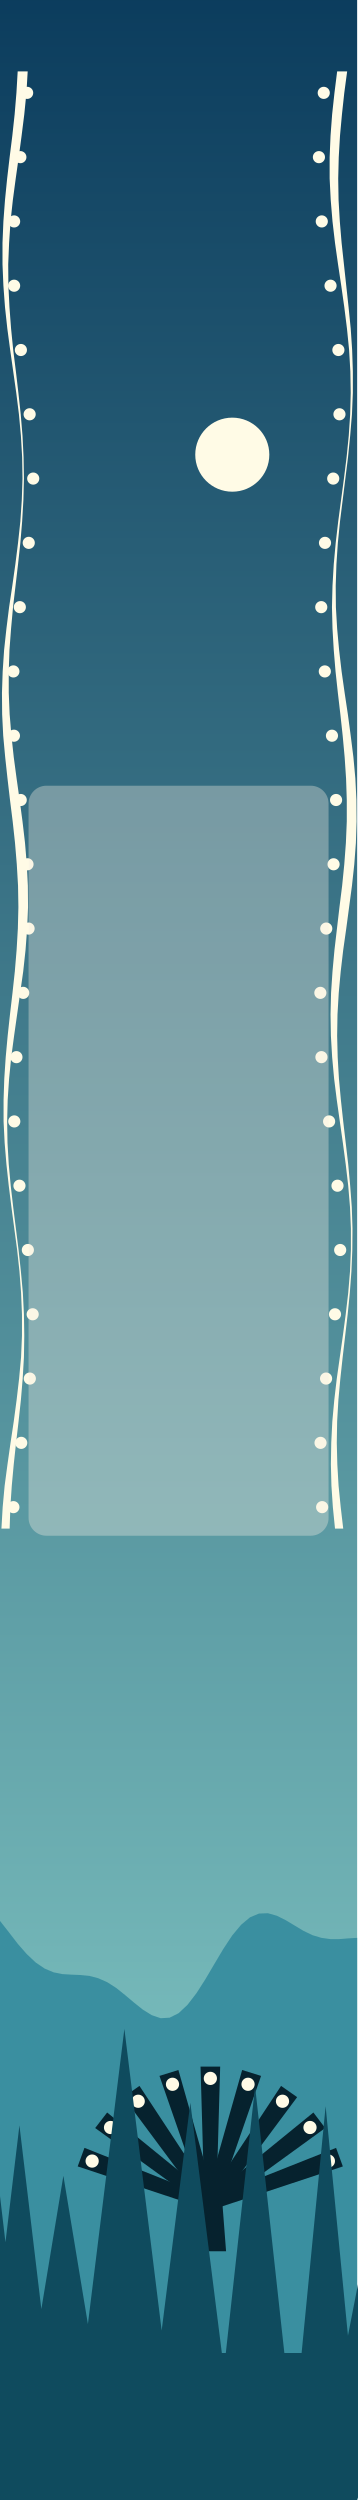
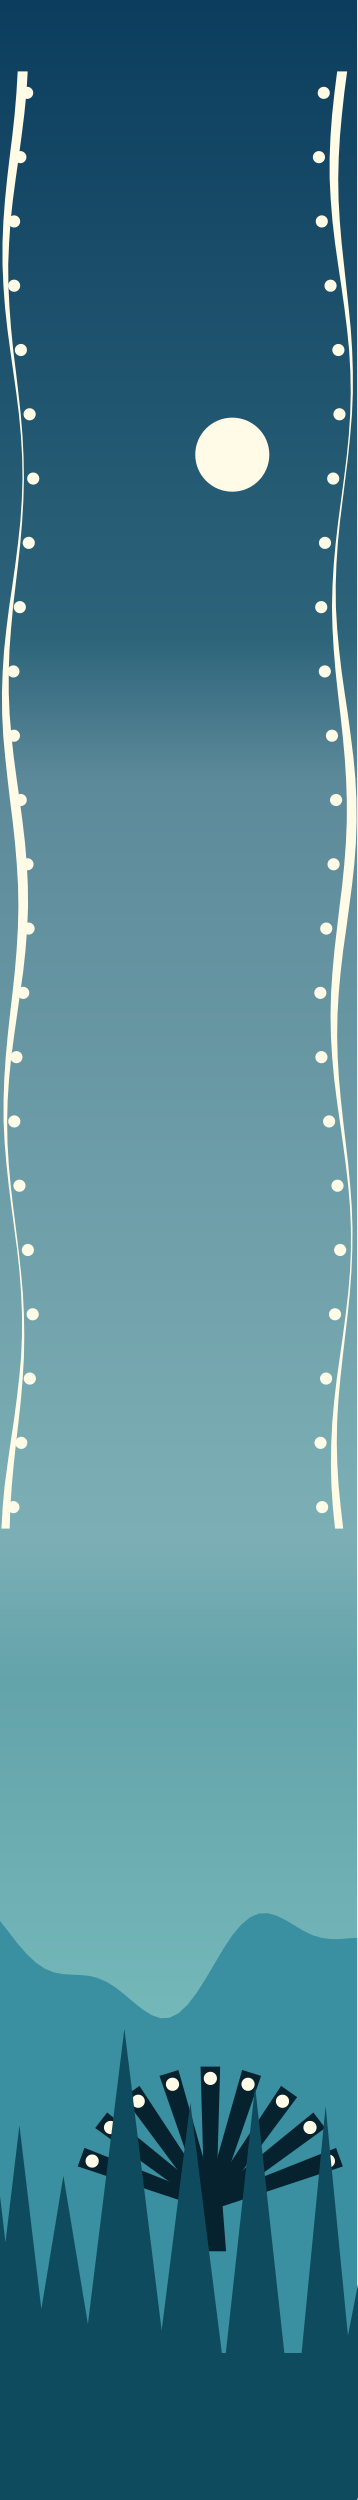
<svg xmlns="http://www.w3.org/2000/svg" viewBox="0 0 200 1400" width="200" height="1400">
  <defs>
    <linearGradient id="cielo" x1="0" y1="0" x2="0" y2="1">
      <stop offset="0" stop-color="#0B3C5D" />
+       <stop offset="0.257" stop-color="#2D647A" />
+       <stop offset="0.314" stop-color="#5D8A9A" />
+       <stop offset="0.614" stop-color="#7CAFB5" />
+       <stop offset="0.671" stop-color="#63A3AA" />
      <stop offset="1" stop-color="#8ED6CF" />
    </linearGradient>
  </defs>
  <rect width="200" height="1400" fill="url(#cielo)" />
  <circle cx="130.082" cy="254.616" r="20.739" fill="#FFFBE6" />
  <polygon points="0,1075.7 5,1082.1 10,1088.6 15,1094.3 20,1099 25,1102.4 30,1104.5 35,1105.5 40,1105.8 45,1106 50,1106.5 55,1107.8 60,1110 65,1113.2 70,1117.2 75,1121.4 80,1125.4 85,1128.5 90,1130.2 95,1129.9 100,1127.4 105,1122.7 110,1116.2 115,1108.4 120,1099.9 125,1091.5 130,1083.9 135,1077.9 140,1073.7 145,1071.6 150,1071.4 155,1072.8 160,1075.3 165,1078.3 170,1081.3 175,1083.7 180,1085.2 185,1085.9 190,1085.9 195,1085.5 200,1085.2 200,1400 0,1400" fill="#3A8FA0" />
  <polygon points="118.9,1231.2 47.3,1202.8 43.5,1213.2 116.6,1237.4" fill="#06222E" />
  <circle cx="51.6" cy="1210.2" r="3.7" fill="#FFFBE6" />
  <polygon points="119.8,1231.7 60,1183 53.3,1191.7 115.7,1236.9" fill="#06222E" />
  <circle cx="61.9" cy="1191.4" r="3.7" fill="#FFFBE6" />
  <polygon points="120.4,1232.4 78.1,1168.1 69.1,1174.4 115,1236.2" fill="#06222E" />
  <circle cx="77.4" cy="1176.7" r="3.7" fill="#FFFBE6" />
  <polygon points="120.9,1233.3 99.9,1159.2 89.3,1162.5 114.6,1235.3" fill="#06222E" />
  <circle cx="96.6" cy="1167.2" r="3.7" fill="#FFFBE6" />
  <polygon points="121.1,1234.3 123.3,1157.3 112.3,1157.3 114.5,1234.3" fill="#06222E" />
  <circle cx="117.8" cy="1163.9" r="3.7" fill="#FFFBE6" />
  <polygon points="120.9,1235.3 146.2,1162.5 135.6,1159.2 114.6,1233.3" fill="#06222E" />
  <circle cx="138.9" cy="1167.2" r="3.7" fill="#FFFBE6" />
  <polygon points="120.4,1236.2 166.4,1174.4 157.4,1168.1 115,1232.4" fill="#06222E" />
  <circle cx="158.2" cy="1176.7" r="3.7" fill="#FFFBE6" />
  <polygon points="119.8,1236.9 182.1,1191.7 175.5,1183 115.7,1231.7" fill="#06222E" />
  <circle cx="173.6" cy="1191.4" r="3.7" fill="#FFFBE6" />
  <polygon points="118.9,1237.4 192,1213.2 188.2,1202.8 116.6,1231.2" fill="#06222E" />
  <circle cx="183.9" cy="1210.2" r="3.7" fill="#FFFBE6" />
  <polygon points="109,1260.7 111.2,1232.1 117.8,1221.1 124.4,1232.1 126.6,1260.7" fill="#06222E" />
  <circle cx="117.8" cy="1216.7" r="5" fill="#06222E" />
  <polygon points="0,1400 -34.396,1317.69 -12,1128.3 10.396,1317.69 -4.34,1317.69 10.878,1190.19 26.095,1317.69 19.089,1317.69 35.496,1218.44 51.904,1317.69 47.22,1317.69 69.654,1136.17 92.088,1317.69 88.949,1317.69 106.594,1177.52 124.239,1317.69 126.456,1317.69 142.849,1168.31 159.242,1317.69 168.898,1317.69 182.349,1179.47 195.8,1317.69 192.96,1317.69 210.577,1227.39 228.194,1317.69 200,1400" fill="#0F4B5E" />
  <polygon points="9.9,40 9.2,52 8.2,64 6.9,76 5.4,88 4,100 2.8,112 1.9,124 1.4,136 1.4,148 1.9,160 2.8,172 4.1,184 5.7,196 7.4,208 9.1,220 10.6,232 11.7,244 12.4,256 12.6,268 12.2,280 11.4,292 10.1,304 8.6,316 6.9,328 5.1,340 3.6,352 2.3,364 1.5,376 1.1,388 1.2,400 1.8,412 2.9,424 4.2,436 5.6,448 7.1,460 8.4,472 9.4,484 10.1,496 10.3,508 10,520 9.3,532 8.3,544 7,556 5.6,568 4.3,580 3.2,592 2.4,604 2,616 2,628 2.6,640 3.6,652 4.9,664 6.4,676 8,688 9.6,700 10.9,712 11.8,724 12.3,736 12.3,748 11.8,760 10.7,772 9.3,784 7.7,796 5.9,808 4.2,820 2.6,832 1.5,844 0.8,856 5.4,856 5.8,844 6.6,832 7.7,820 9,808 10.4,796 11.7,784 12.7,772 13.4,760 13.6,748 13.4,736 12.8,724 11.7,712 10.4,700 8.9,688 7.4,676 6,664 4.9,652 4.2,640 4,628 4.3,616 5.1,604 6.3,592 7.9,580 9.6,568 11.3,556 13,544 14.3,532 15.2,520 15.7,508 15.6,496 15,484 14,472 12.6,460 11,448 9.3,436 7.7,424 6.4,412 5.4,400 4.9,388 4.9,376 5.3,364 6.2,352 7.3,340 8.7,328 10.1,316 11.4,304 12.4,292 13.1,280 13.4,268 13.2,256 12.6,244 11.6,232 10.3,220 8.9,208 7.4,196 6.2,184 5.3,172 4.7,160 4.6,148 5.1,136 5.9,124 7.2,112 8.8,100 10.5,88 12.1,76 13.6,64 14.8,52 15.5,40" fill="#FFFBE6" />
  <circle cx="15.2" cy="52" r="3.4" fill="#FFFBE6" />
  <circle cx="11.4" cy="88" r="3.4" fill="#FFFBE6" />
  <circle cx="7.9" cy="124" r="3.4" fill="#FFFBE6" />
  <circle cx="7.9" cy="160" r="3.4" fill="#FFFBE6" />
  <circle cx="11.7" cy="196" r="3.4" fill="#FFFBE6" />
  <circle cx="16.6" cy="232" r="3.4" fill="#FFFBE6" />
  <circle cx="18.6" cy="268" r="3.4" fill="#FFFBE6" />
  <circle cx="16.1" cy="304" r="3.4" fill="#FFFBE6" />
  <circle cx="11.1" cy="340" r="3.4" fill="#FFFBE6" />
  <circle cx="7.5" cy="376" r="3.4" fill="#FFFBE6" />
  <circle cx="7.8" cy="412" r="3.4" fill="#FFFBE6" />
  <circle cx="11.6" cy="448" r="3.4" fill="#FFFBE6" />
  <circle cx="15.4" cy="484" r="3.4" fill="#FFFBE6" />
  <circle cx="16" cy="520" r="3.4" fill="#FFFBE6" />
  <circle cx="13" cy="556" r="3.4" fill="#FFFBE6" />
  <circle cx="9.2" cy="592" r="3.4" fill="#FFFBE6" />
  <circle cx="8" cy="628" r="3.4" fill="#FFFBE6" />
  <circle cx="10.9" cy="664" r="3.4" fill="#FFFBE6" />
  <circle cx="15.6" cy="700" r="3.4" fill="#FFFBE6" />
  <circle cx="18.3" cy="736" r="3.4" fill="#FFFBE6" />
  <circle cx="16.7" cy="772" r="3.4" fill="#FFFBE6" />
  <circle cx="11.9" cy="808" r="3.4" fill="#FFFBE6" />
  <circle cx="7.5" cy="844" r="3.4" fill="#FFFBE6" />
  <polygon points="188.8,40 187.3,52 186,64 185.1,76 184.6,88 184.6,100 185.2,112 186.2,124 187.6,136 189.3,148 191.1,160 192.8,172 194.3,184 195.5,196 196.2,208 196.4,220 196.1,232 195.3,244 194.1,256 192.6,268 191,280 189.4,292 188,304 186.9,316 186.2,328 185.9,340 186.2,352 186.9,364 187.9,376 189.2,388 190.6,400 191.9,412 193,424 193.8,436 194.2,448 194.2,460 193.7,472 192.8,484 191.6,496 190.1,508 188.7,520 187.3,532 186.2,544 185.4,556 185.1,568 185.3,580 186,592 187.1,604 188.6,616 190.3,628 192,640 193.6,652 195,664 196,676 196.5,688 196.5,700 196,712 195,724 193.6,736 192,748 190.3,760 188.6,772 187.2,784 186.1,796 185.5,808 185.3,820 185.6,832 186.4,844 187.6,856 192.2,856 190.8,844 189.6,832 188.9,820 188.6,808 188.8,796 189.5,784 190.6,772 191.9,760 193.3,748 194.7,736 195.9,724 196.8,712 197.3,700 197.4,688 197,676 196.1,664 195,652 193.6,640 192.2,628 190.9,616 189.8,604 189.1,592 188.8,580 189,568 189.7,556 190.8,544 192.2,532 193.9,520 195.5,508 197.1,496 198.4,484 199.3,472 199.7,460 199.6,448 199,436 197.9,424 196.4,412 194.8,400 193,388 191.3,376 189.9,364 188.8,352 188.1,340 188,328 188.4,316 189.2,304 190.4,292 191.9,280 193.4,268 194.9,256 196.1,244 197.1,232 197.6,220 197.6,208 197.2,196 196.4,184 195.2,172 193.9,160 192.6,148 191.3,136 190.3,124 189.6,112 189.4,100 189.7,88 190.4,76 191.5,64 192.8,52 194.4,40" fill="#FFFBE6" />
  <circle cx="181.3" cy="52" r="3.4" fill="#FFFBE6" />
  <circle cx="178.6" cy="88" r="3.4" fill="#FFFBE6" />
  <circle cx="180.2" cy="124" r="3.4" fill="#FFFBE6" />
  <circle cx="185.1" cy="160" r="3.4" fill="#FFFBE6" />
  <circle cx="189.5" cy="196" r="3.4" fill="#FFFBE6" />
  <circle cx="190.1" cy="232" r="3.4" fill="#FFFBE6" />
  <circle cx="186.6" cy="268" r="3.4" fill="#FFFBE6" />
  <circle cx="182" cy="304" r="3.4" fill="#FFFBE6" />
  <circle cx="179.9" cy="340" r="3.4" fill="#FFFBE6" />
  <circle cx="181.9" cy="376" r="3.4" fill="#FFFBE6" />
  <circle cx="185.9" cy="412" r="3.4" fill="#FFFBE6" />
  <circle cx="188.2" cy="448" r="3.4" fill="#FFFBE6" />
  <circle cx="186.8" cy="484" r="3.4" fill="#FFFBE6" />
  <circle cx="182.7" cy="520" r="3.4" fill="#FFFBE6" />
  <circle cx="179.4" cy="556" r="3.4" fill="#FFFBE6" />
  <circle cx="180" cy="592" r="3.4" fill="#FFFBE6" />
  <circle cx="184.3" cy="628" r="3.4" fill="#FFFBE6" />
  <circle cx="189" cy="664" r="3.4" fill="#FFFBE6" />
  <circle cx="190.5" cy="700" r="3.4" fill="#FFFBE6" />
  <circle cx="187.6" cy="736" r="3.4" fill="#FFFBE6" />
  <circle cx="182.6" cy="772" r="3.4" fill="#FFFBE6" />
  <circle cx="179.5" cy="808" r="3.4" fill="#FFFBE6" />
  <circle cx="180.4" cy="844" r="3.4" fill="#FFFBE6" />
-   <rect x="16" y="440" width="168" height="420" rx="10" fill="#F4EEE1" fill-opacity="0.35" />
</svg>
